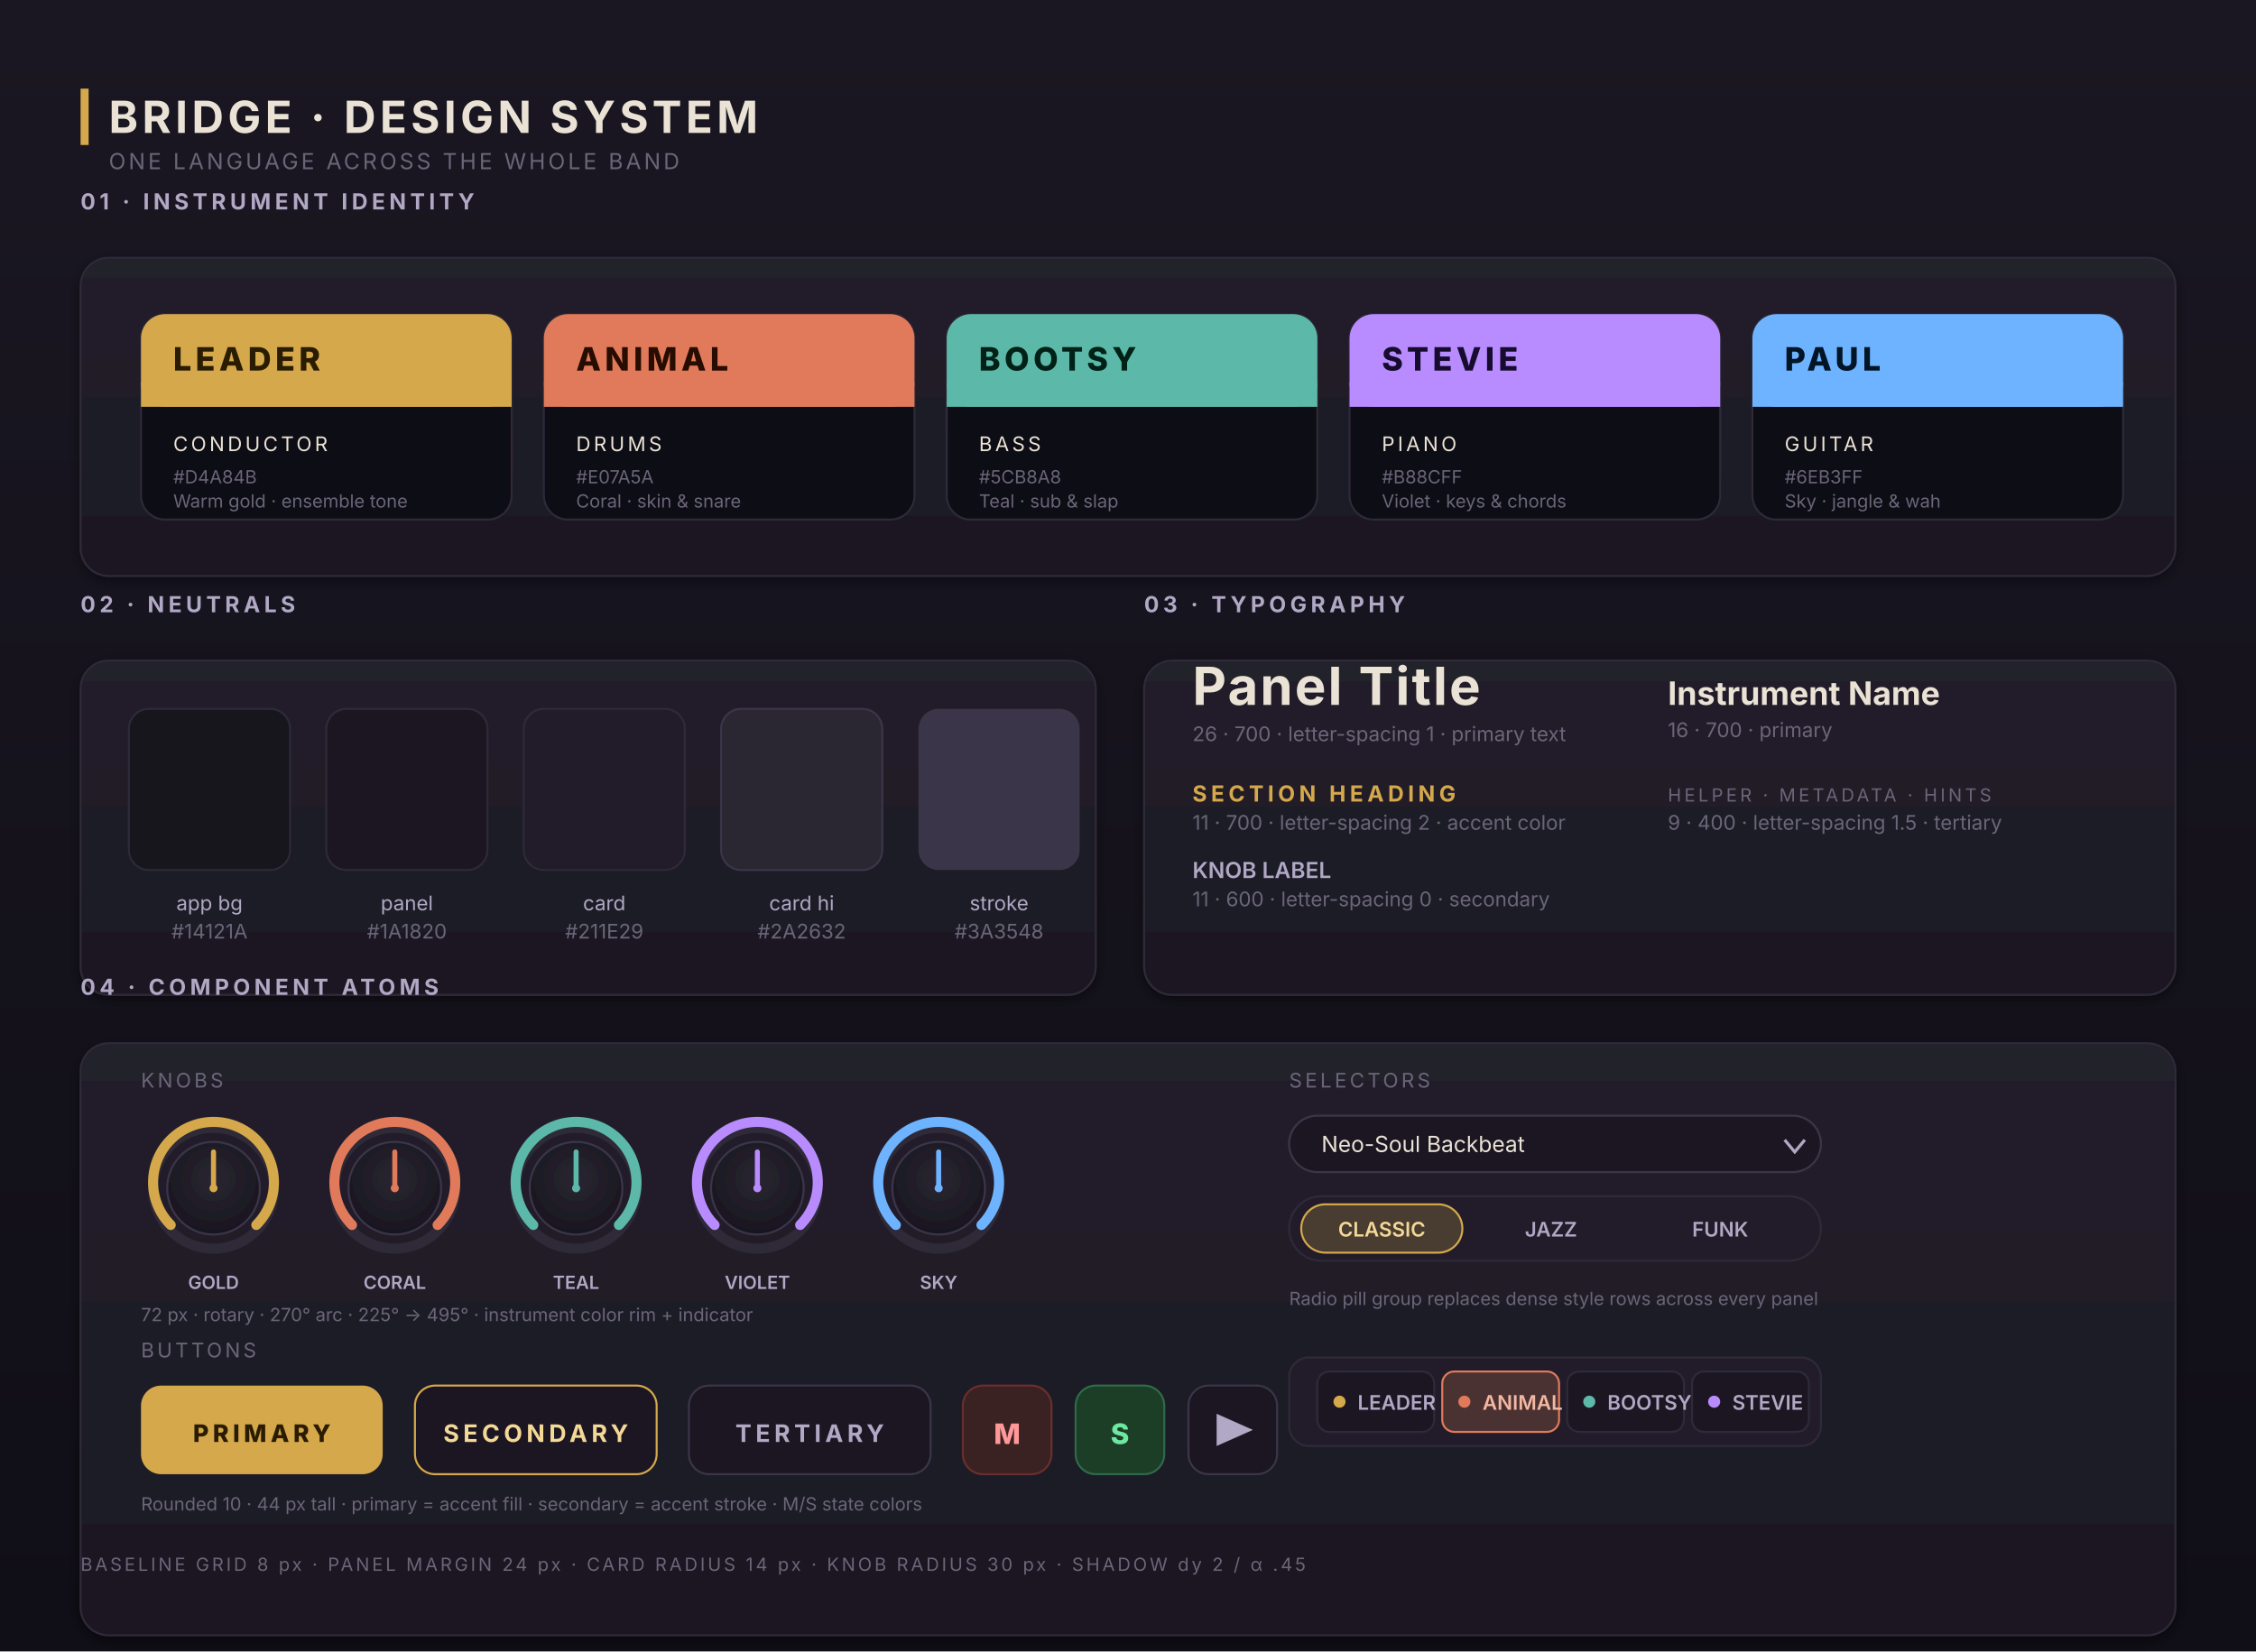
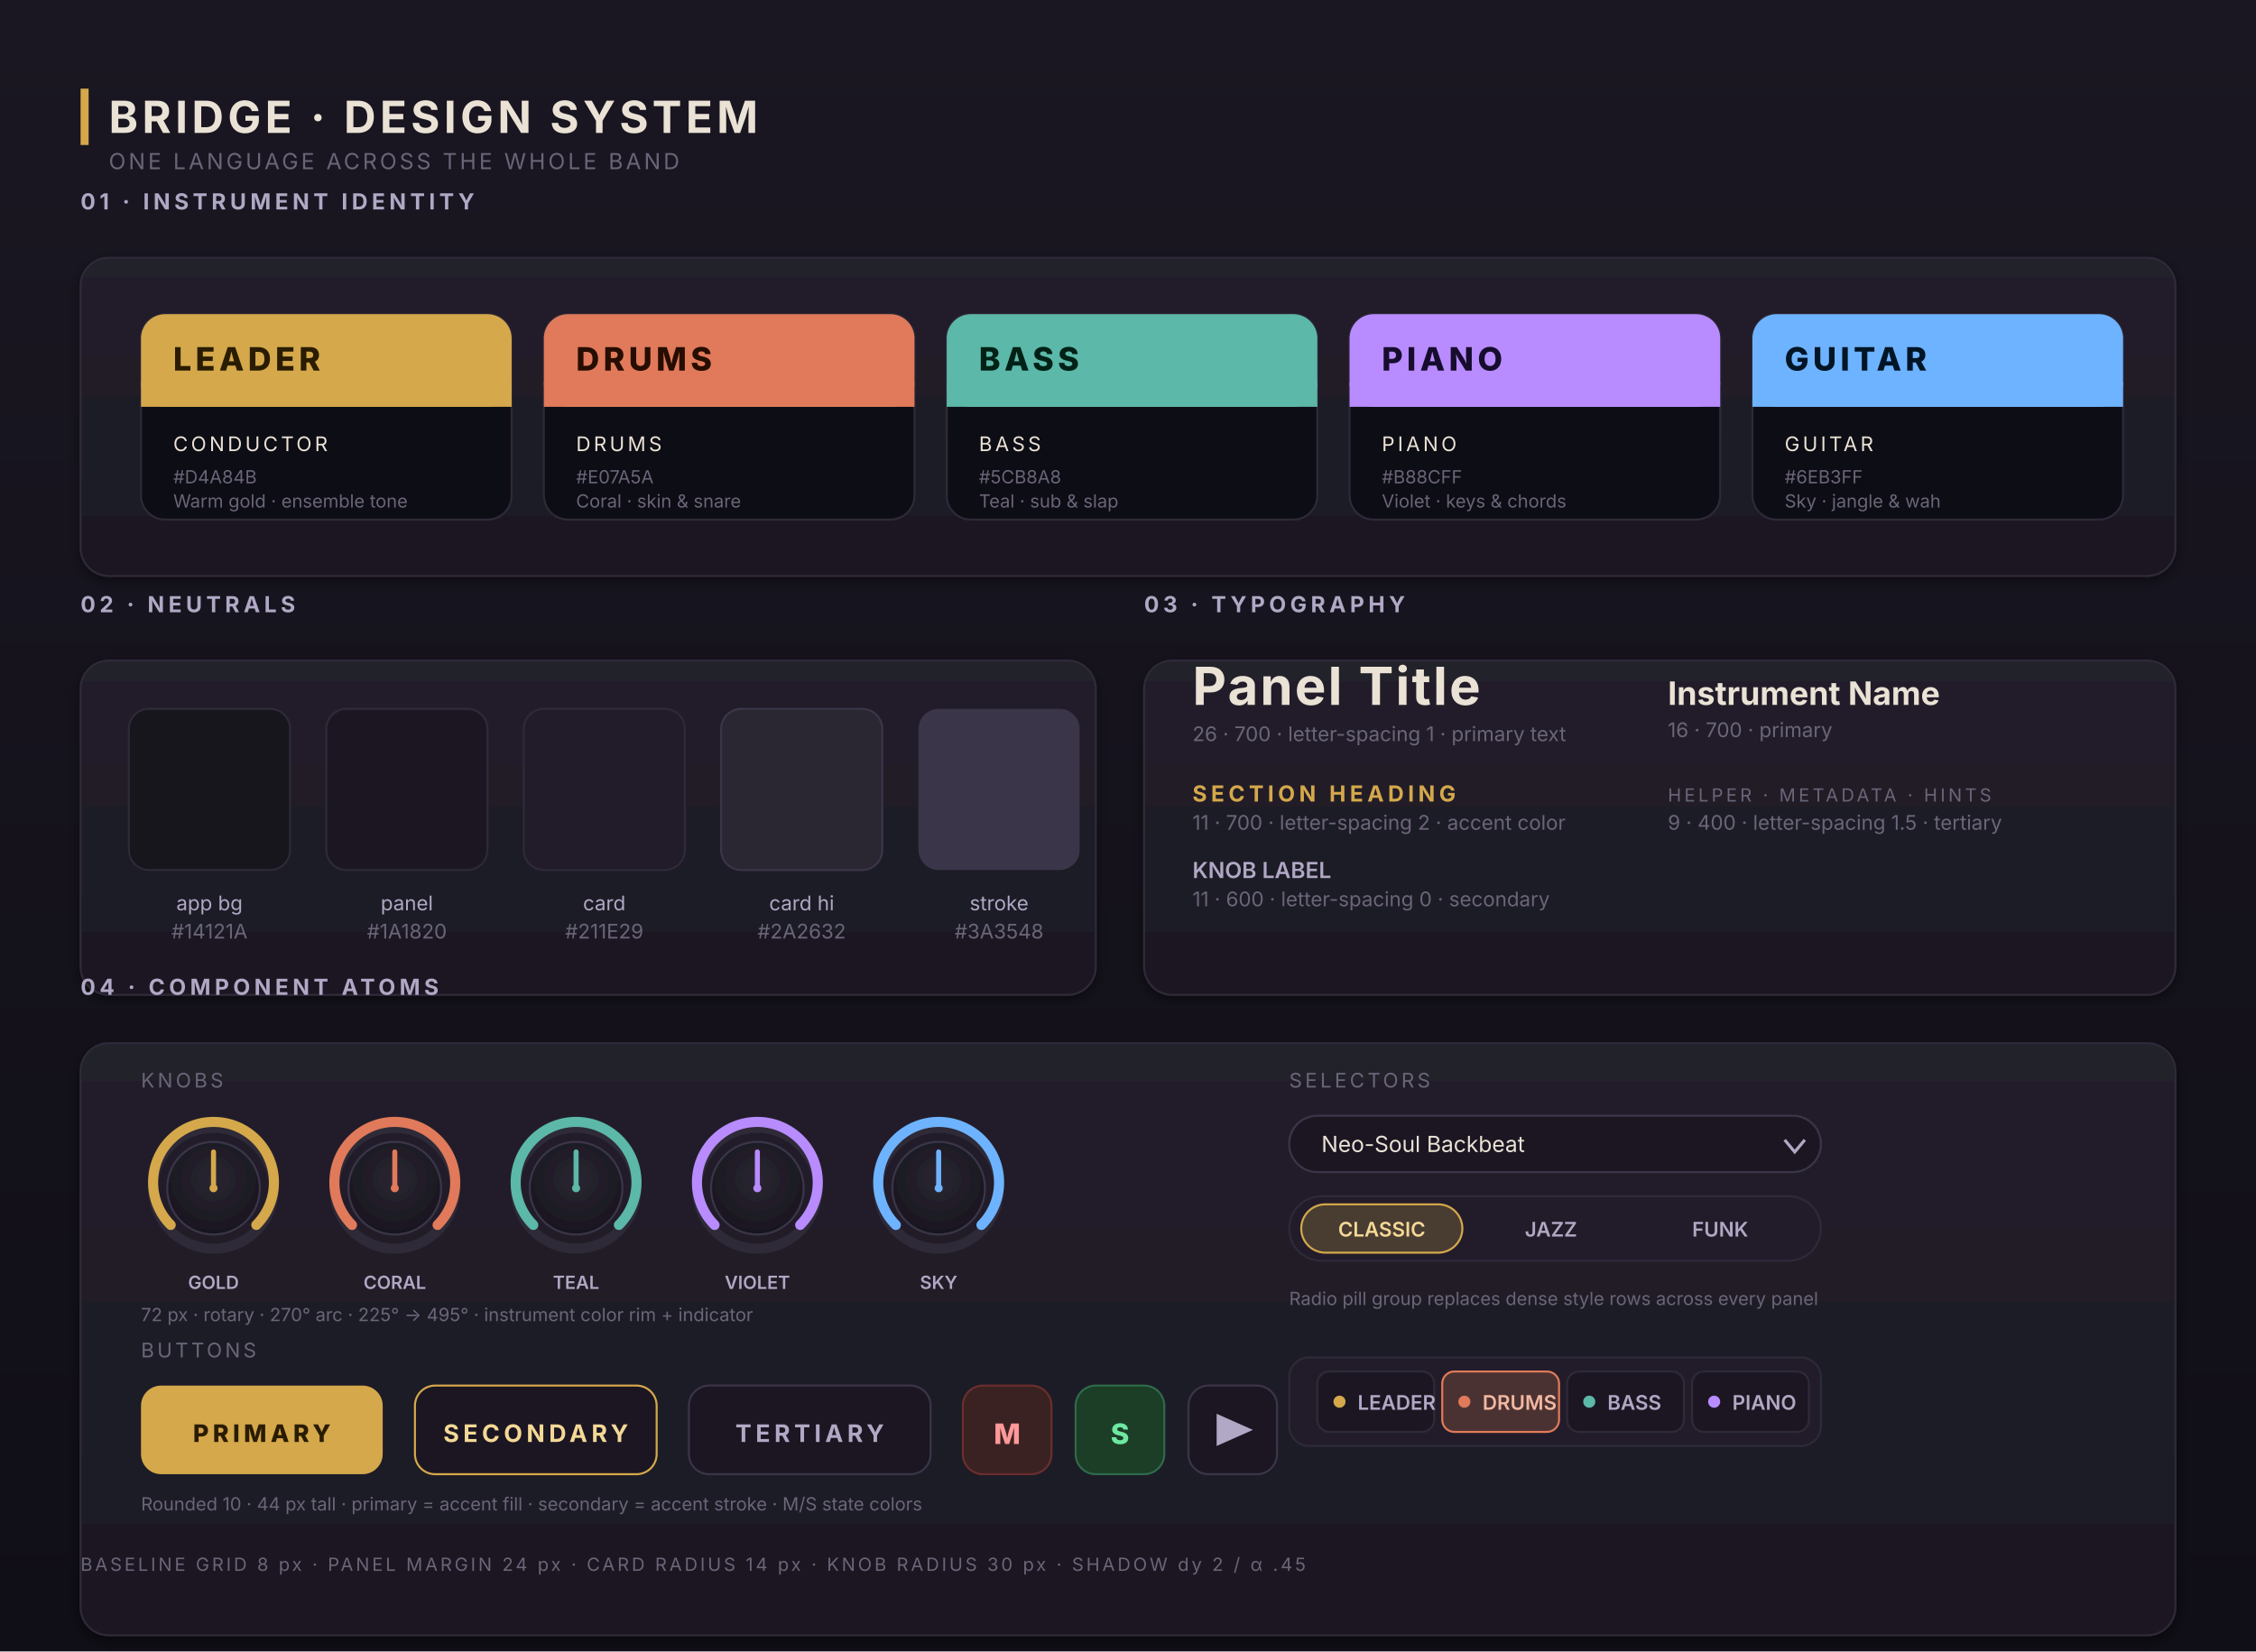
<svg xmlns="http://www.w3.org/2000/svg" viewBox="0 0 1120 820" width="1120" height="820" font-family="Inter, system-ui, -apple-system, Helvetica, Arial, sans-serif">
  <defs>
    <linearGradient id="appBg" x1="0" y1="0" x2="0" y2="1">
      <stop offset="0" stop-color="#1A1722" />
      <stop offset="1" stop-color="#100E16" />
    </linearGradient>
    <linearGradient id="cardBg" x1="0" y1="0" x2="0" y2="1">
      <stop offset="0" stop-color="#23202B" />
      <stop offset="1" stop-color="#1B1823" />
    </linearGradient>
    <radialGradient id="knobFace" cx="0.5" cy="0.4" r="0.7">
      <stop offset="0" stop-color="#2A2632" />
      <stop offset="1" stop-color="#15131B" />
    </radialGradient>
    <filter id="softShadow" x="-20%" y="-20%" width="140%" height="140%">
      <feGaussianBlur in="SourceAlpha" stdDeviation="3" />
      <feOffset dx="0" dy="2" />
      <feComponentTransfer>
        <feFuncA type="linear" slope="0.45" />
      </feComponentTransfer>
      <feMerge>
        <feMergeNode />
        <feMergeNode in="SourceGraphic" />
      </feMerge>
    </filter>
    <symbol id="knobGeneric" viewBox="0 0 72 72" overflow="visible">
      <circle cx="36" cy="36" r="30" fill="none" stroke="#2E2937" stroke-width="5" />
      <path d="M 14.75 54.25 A 30 30 0 1 1 57.25 54.25" fill="none" stroke="currentColor" stroke-width="5" stroke-linecap="round" />
      <circle cx="36" cy="36" r="23" fill="url(#knobFace)" stroke="#3A3548" />
      <line x1="36" y1="36" x2="36" y2="18" stroke="currentColor" stroke-width="2.5" stroke-linecap="round" />
      <circle cx="36" cy="36" r="2" fill="currentColor" />
    </symbol>
  </defs>
  <rect width="1120" height="820" fill="url(#appBg)" />
  <g transform="translate(40,44)">
    <rect width="4" height="28" fill="#D4A84B" />
    <text x="14" y="22" fill="#EAE2D5" font-size="22" font-weight="700" letter-spacing="2">BRIDGE · DESIGN SYSTEM</text>
    <text x="14" y="40" fill="#6A6578" font-size="11" letter-spacing="1.4">ONE LANGUAGE ACROSS THE WHOLE BAND</text>
  </g>
  <g transform="translate(40,104)">
    <text fill="#B0A8C4" font-size="11" font-weight="700" letter-spacing="2">01 · INSTRUMENT IDENTITY</text>
    <g transform="translate(0,24)" filter="url(#softShadow)">
      <rect width="1040" height="158" rx="14" fill="url(#cardBg)" stroke="#2E2937" />
      <g transform="translate(30,28)">
        <rect width="184" height="102" rx="12" fill="#0E0C13" stroke="#2E2937" />
        <rect x="0" y="0" width="184" height="46" rx="12" fill="#D4A84B" />
        <rect x="0" y="34" width="184" height="12" fill="#D4A84B" />
        <text x="16" y="28" fill="#2B1D00" font-size="16" font-weight="800" letter-spacing="2">LEADER</text>
        <text x="16" y="68" fill="#EAE2D5" font-size="10" letter-spacing="1.5">CONDUCTOR</text>
        <text x="16" y="84" fill="#6A6578" font-size="9">#D4A84B</text>
        <text x="16" y="96" fill="#6A6578" font-size="9">Warm gold · ensemble tone</text>
      </g>
      <g transform="translate(230,28)">
        <rect width="184" height="102" rx="12" fill="#0E0C13" stroke="#2E2937" />
        <rect x="0" y="0" width="184" height="46" rx="12" fill="#E07A5A" />
        <rect x="0" y="34" width="184" height="12" fill="#E07A5A" />
-         <text x="16" y="28" fill="#260A02" font-size="16" font-weight="800" letter-spacing="2">ANIMAL</text>
+         <text x="16" y="28" fill="#260A02" font-size="16" font-weight="800" letter-spacing="2">DRUMS</text>
        <text x="16" y="68" fill="#EAE2D5" font-size="10" letter-spacing="1.5">DRUMS</text>
        <text x="16" y="84" fill="#6A6578" font-size="9">#E07A5A</text>
        <text x="16" y="96" fill="#6A6578" font-size="9">Coral · skin &amp; snare</text>
      </g>
      <g transform="translate(430,28)">
        <rect width="184" height="102" rx="12" fill="#0E0C13" stroke="#2E2937" />
        <rect x="0" y="0" width="184" height="46" rx="12" fill="#5CB8A8" />
        <rect x="0" y="34" width="184" height="12" fill="#5CB8A8" />
-         <text x="16" y="28" fill="#042018" font-size="16" font-weight="800" letter-spacing="2">BOOTSY</text>
+         <text x="16" y="28" fill="#042018" font-size="16" font-weight="800" letter-spacing="2">BASS</text>
        <text x="16" y="68" fill="#EAE2D5" font-size="10" letter-spacing="1.5">BASS</text>
        <text x="16" y="84" fill="#6A6578" font-size="9">#5CB8A8</text>
        <text x="16" y="96" fill="#6A6578" font-size="9">Teal · sub &amp; slap</text>
      </g>
      <g transform="translate(630,28)">
        <rect width="184" height="102" rx="12" fill="#0E0C13" stroke="#2E2937" />
        <rect x="0" y="0" width="184" height="46" rx="12" fill="#B88CFF" />
        <rect x="0" y="34" width="184" height="12" fill="#B88CFF" />
-         <text x="16" y="28" fill="#190A2E" font-size="16" font-weight="800" letter-spacing="2">STEVIE</text>
+         <text x="16" y="28" fill="#190A2E" font-size="16" font-weight="800" letter-spacing="2">PIANO</text>
        <text x="16" y="68" fill="#EAE2D5" font-size="10" letter-spacing="1.5">PIANO</text>
        <text x="16" y="84" fill="#6A6578" font-size="9">#B88CFF</text>
        <text x="16" y="96" fill="#6A6578" font-size="9">Violet · keys &amp; chords</text>
      </g>
      <g transform="translate(830,28)">
        <rect width="184" height="102" rx="12" fill="#0E0C13" stroke="#2E2937" />
        <rect x="0" y="0" width="184" height="46" rx="12" fill="#6EB3FF" />
        <rect x="0" y="34" width="184" height="12" fill="#6EB3FF" />
-         <text x="16" y="28" fill="#021226" font-size="16" font-weight="800" letter-spacing="2">PAUL</text>
+         <text x="16" y="28" fill="#021226" font-size="16" font-weight="800" letter-spacing="2">GUITAR</text>
        <text x="16" y="68" fill="#EAE2D5" font-size="10" letter-spacing="1.5">GUITAR</text>
        <text x="16" y="84" fill="#6A6578" font-size="9">#6EB3FF</text>
        <text x="16" y="96" fill="#6A6578" font-size="9">Sky · jangle &amp; wah</text>
      </g>
    </g>
  </g>
  <g transform="translate(40,304)">
    <text fill="#B0A8C4" font-size="11" font-weight="700" letter-spacing="2">02 · NEUTRALS</text>
    <g transform="translate(0,24)" filter="url(#softShadow)">
      <rect width="504" height="166" rx="14" fill="url(#cardBg)" stroke="#2E2937" />
      <g transform="translate(24,24)" font-size="10">
        <g>
          <rect width="80" height="80" rx="10" fill="#14121A" stroke="#2E2937" />
          <text x="40" y="100" text-anchor="middle" fill="#B0A8C4">app bg</text>
          <text x="40" y="114" text-anchor="middle" fill="#6A6578">#14121A</text>
        </g>
        <g transform="translate(98,0)">
          <rect width="80" height="80" rx="10" fill="#1A1820" stroke="#2E2937" />
          <text x="40" y="100" text-anchor="middle" fill="#B0A8C4">panel</text>
          <text x="40" y="114" text-anchor="middle" fill="#6A6578">#1A1820</text>
        </g>
        <g transform="translate(196,0)">
          <rect width="80" height="80" rx="10" fill="#211E29" stroke="#2E2937" />
          <text x="40" y="100" text-anchor="middle" fill="#B0A8C4">card</text>
          <text x="40" y="114" text-anchor="middle" fill="#6A6578">#211E29</text>
        </g>
        <g transform="translate(294,0)">
          <rect width="80" height="80" rx="10" fill="#2A2632" stroke="#3A3548" />
          <text x="40" y="100" text-anchor="middle" fill="#B0A8C4">card hi</text>
          <text x="40" y="114" text-anchor="middle" fill="#6A6578">#2A2632</text>
        </g>
        <g transform="translate(392,0)">
          <rect width="80" height="80" rx="10" fill="#3A3548" />
          <text x="40" y="100" text-anchor="middle" fill="#B0A8C4">stroke</text>
          <text x="40" y="114" text-anchor="middle" fill="#6A6578">#3A3548</text>
        </g>
      </g>
    </g>
  </g>
  <g transform="translate(568,304)">
    <text fill="#B0A8C4" font-size="11" font-weight="700" letter-spacing="2">03 · TYPOGRAPHY</text>
    <g transform="translate(0,24)" filter="url(#softShadow)">
      <rect width="512" height="166" rx="14" fill="url(#cardBg)" stroke="#2E2937" />
      <g transform="translate(24,22)">
        <text fill="#EAE2D5" font-size="26" font-weight="700" letter-spacing="1">Panel Title</text>
        <text y="18" fill="#6A6578" font-size="10">26 · 700 · letter-spacing 1 · primary text</text>
      </g>
      <g transform="translate(24,70)">
        <text fill="#D4A84B" font-size="11" font-weight="700" letter-spacing="2">SECTION HEADING</text>
        <text y="14" fill="#6A6578" font-size="10">11 · 700 · letter-spacing 2 · accent color</text>
      </g>
      <g transform="translate(24,108)">
        <text fill="#B0A8C4" font-size="11" font-weight="600">KNOB LABEL</text>
        <text y="14" fill="#6A6578" font-size="10">11 · 600 · letter-spacing 0 · secondary</text>
      </g>
      <g transform="translate(260,22)">
        <text fill="#EAE2D5" font-size="16" font-weight="700">Instrument Name</text>
        <text y="16" fill="#6A6578" font-size="10">16 · 700 · primary</text>
      </g>
      <g transform="translate(260,70)">
        <text fill="#6A6578" font-size="9" letter-spacing="1.5">HELPER · METADATA · HINTS</text>
        <text y="14" fill="#6A6578" font-size="10">9 · 400 · letter-spacing 1.5 · tertiary</text>
      </g>
    </g>
  </g>
  <g transform="translate(40,494)">
    <text fill="#B0A8C4" font-size="11" font-weight="700" letter-spacing="2">04 · COMPONENT ATOMS</text>
    <g transform="translate(0,24)" filter="url(#softShadow)">
      <rect width="1040" height="294" rx="14" fill="url(#cardBg)" stroke="#2E2937" />
      <g transform="translate(30,22)">
        <text fill="#6A6578" font-size="10" letter-spacing="1.5">KNOBS</text>
        <g transform="translate(0,14)" color="#D4A84B">
          <use href="#knobGeneric" x="0" y="0" width="72" height="72" />
          <text x="36" y="86" text-anchor="middle" fill="#B0A8C4" font-size="9" font-weight="600">GOLD</text>
        </g>
        <g transform="translate(90,14)" color="#E07A5A">
          <use href="#knobGeneric" x="0" y="0" width="72" height="72" />
          <text x="36" y="86" text-anchor="middle" fill="#B0A8C4" font-size="9" font-weight="600">CORAL</text>
        </g>
        <g transform="translate(180,14)" color="#5CB8A8">
          <use href="#knobGeneric" x="0" y="0" width="72" height="72" />
          <text x="36" y="86" text-anchor="middle" fill="#B0A8C4" font-size="9" font-weight="600">TEAL</text>
        </g>
        <g transform="translate(270,14)" color="#B88CFF">
          <use href="#knobGeneric" x="0" y="0" width="72" height="72" />
          <text x="36" y="86" text-anchor="middle" fill="#B0A8C4" font-size="9" font-weight="600">VIOLET</text>
        </g>
        <g transform="translate(360,14)" color="#6EB3FF">
          <use href="#knobGeneric" x="0" y="0" width="72" height="72" />
          <text x="36" y="86" text-anchor="middle" fill="#B0A8C4" font-size="9" font-weight="600">SKY</text>
        </g>
        <text y="116" fill="#6A6578" font-size="9">72 px · rotary · 270° arc · 225° → 495° · instrument color rim + indicator</text>
      </g>
      <g transform="translate(30,156)">
        <text fill="#6A6578" font-size="10" letter-spacing="1.5">BUTTONS</text>
        <g transform="translate(0,14)">
          <rect width="120" height="44" rx="10" fill="#D4A84B" />
          <text x="60" y="28" text-anchor="middle" fill="#2B1D00" font-size="12" font-weight="800" letter-spacing="2">PRIMARY</text>
        </g>
        <g transform="translate(136,14)">
          <rect width="120" height="44" rx="10" fill="#1B1823" stroke="#D4A84B" />
          <text x="60" y="28" text-anchor="middle" fill="#F4D896" font-size="12" font-weight="700" letter-spacing="2">SECONDARY</text>
        </g>
        <g transform="translate(272,14)">
          <rect width="120" height="44" rx="10" fill="#1B1823" stroke="#3A3548" />
          <text x="60" y="28" text-anchor="middle" fill="#B0A8C4" font-size="12" font-weight="700" letter-spacing="2">TERTIARY</text>
        </g>
        <g transform="translate(408,14)">
          <rect width="44" height="44" rx="10" fill="#3A2020" stroke="#6B2F2F" />
          <text x="22" y="29" text-anchor="middle" fill="#FF9999" font-size="14" font-weight="800">M</text>
        </g>
        <g transform="translate(464,14)">
          <rect width="44" height="44" rx="10" fill="#1A3D28" stroke="#2F6B4A" />
          <text x="22" y="29" text-anchor="middle" fill="#6EE7A0" font-size="14" font-weight="800">S</text>
        </g>
        <g transform="translate(520,14)">
          <rect width="44" height="44" rx="10" fill="#1B1823" stroke="#3A3548" />
          <path d="M 14 14 v 16 l 18 -8 z" fill="#B0A8C4" />
        </g>
        <text y="76" fill="#6A6578" font-size="9">Rounded 10 · 44 px tall · primary = accent fill · secondary = accent stroke · M/S state colors</text>
      </g>
      <g transform="translate(600,22)">
        <text fill="#6A6578" font-size="10" letter-spacing="1.5">SELECTORS</text>
        <g transform="translate(0,14)">
          <rect width="264" height="28" rx="14" fill="#1B1823" stroke="#3A3548" />
          <text x="16" y="18" fill="#EAE2D5" font-size="11">Neo-Soul Backbeat</text>
          <path d="M 246 12 L 251 18 L 256 12" stroke="#B0A8C4" stroke-width="1.5" fill="none" />
        </g>
        <g transform="translate(0,54)">
          <rect width="264" height="32" rx="16" fill="#211E29" stroke="#2E2937" />
          <g transform="translate(6,4)">
            <rect width="80" height="24" rx="12" fill="#D4A84B" fill-opacity="0.22" stroke="#D4A84B" />
            <text x="40" y="16" text-anchor="middle" fill="#F4D896" font-size="10" font-weight="600">CLASSIC</text>
            <g transform="translate(84,0)">
              <rect width="80" height="24" rx="12" fill="transparent" />
              <text x="40" y="16" text-anchor="middle" fill="#B0A8C4" font-size="10" font-weight="600">JAZZ</text>
            </g>
            <g transform="translate(168,0)">
              <rect width="80" height="24" rx="12" fill="transparent" />
              <text x="40" y="16" text-anchor="middle" fill="#B0A8C4" font-size="10" font-weight="600">FUNK</text>
            </g>
          </g>
        </g>
        <text y="108" fill="#6A6578" font-size="9">Radio pill group replaces dense style rows across every panel</text>
        <g transform="translate(0,134)">
          <rect width="264" height="44" rx="10" fill="#211E29" stroke="#2E2937" />
          <g transform="translate(14,7)">
            <rect width="58" height="30" rx="6" fill="#1B1823" stroke="#2E2937" />
            <circle cx="11" cy="15" r="3" fill="#D4A84B" />
            <text x="20" y="19" fill="#B0A8C4" font-size="10" font-weight="600">LEADER</text>
          </g>
          <g transform="translate(76,7)">
            <rect width="58" height="30" rx="6" fill="#E07A5A" fill-opacity="0.22" stroke="#E07A5A" />
            <circle cx="11" cy="15" r="3" fill="#E07A5A" />
-             <text x="20" y="19" fill="#F2B8A1" font-size="10" font-weight="600">ANIMAL</text>
+             <text x="20" y="19" fill="#F2B8A1" font-size="10" font-weight="600">DRUMS</text>
          </g>
          <g transform="translate(138,7)">
            <rect width="58" height="30" rx="6" fill="#1B1823" stroke="#2E2937" />
            <circle cx="11" cy="15" r="3" fill="#5CB8A8" />
-             <text x="20" y="19" fill="#B0A8C4" font-size="10" font-weight="600">BOOTSY</text>
+             <text x="20" y="19" fill="#B0A8C4" font-size="10" font-weight="600">BASS</text>
          </g>
          <g transform="translate(200,7)">
            <rect width="58" height="30" rx="6" fill="#1B1823" stroke="#2E2937" />
            <circle cx="11" cy="15" r="3" fill="#B88CFF" />
-             <text x="20" y="19" fill="#B0A8C4" font-size="10" font-weight="600">STEVIE</text>
+             <text x="20" y="19" fill="#B0A8C4" font-size="10" font-weight="600">PIANO</text>
          </g>
        </g>
      </g>
    </g>
  </g>
  <g transform="translate(40,780)">
    <text fill="#6A6578" font-size="9" letter-spacing="1.3">BASELINE GRID 8 px · PANEL MARGIN 24 px · CARD RADIUS 14 px · KNOB RADIUS 30 px · SHADOW dy 2 / α .45</text>
  </g>
</svg>
